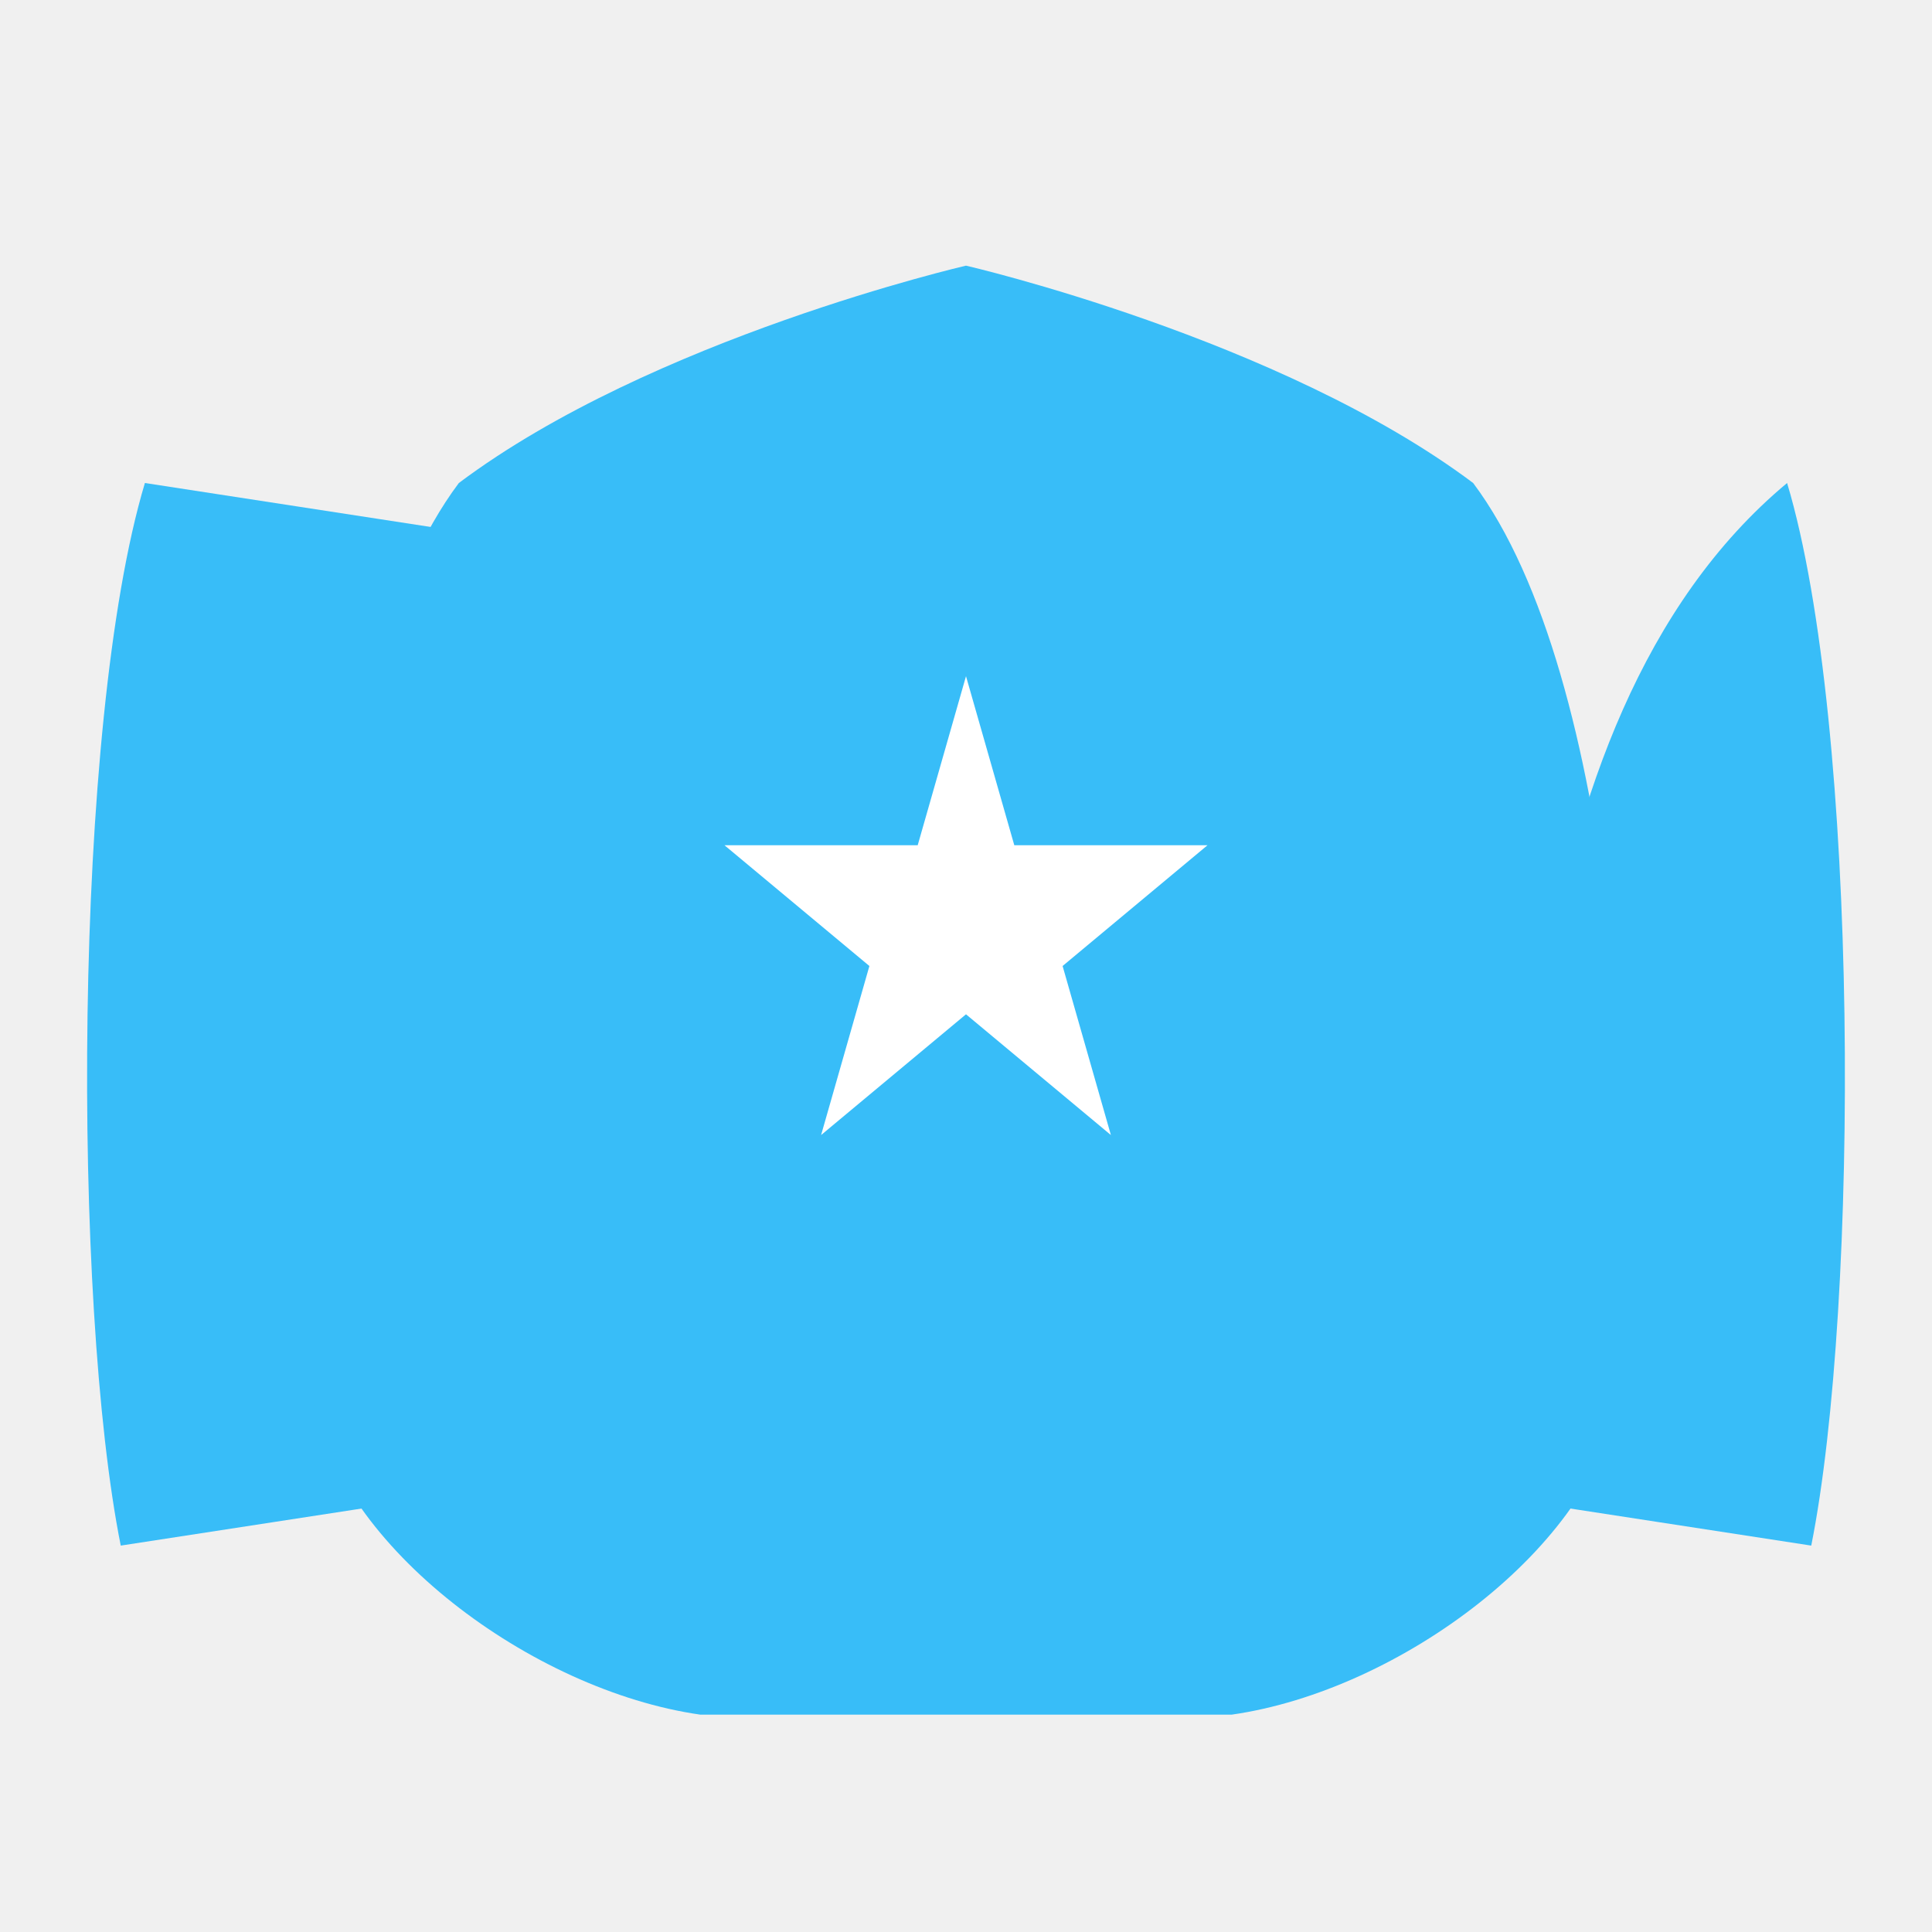
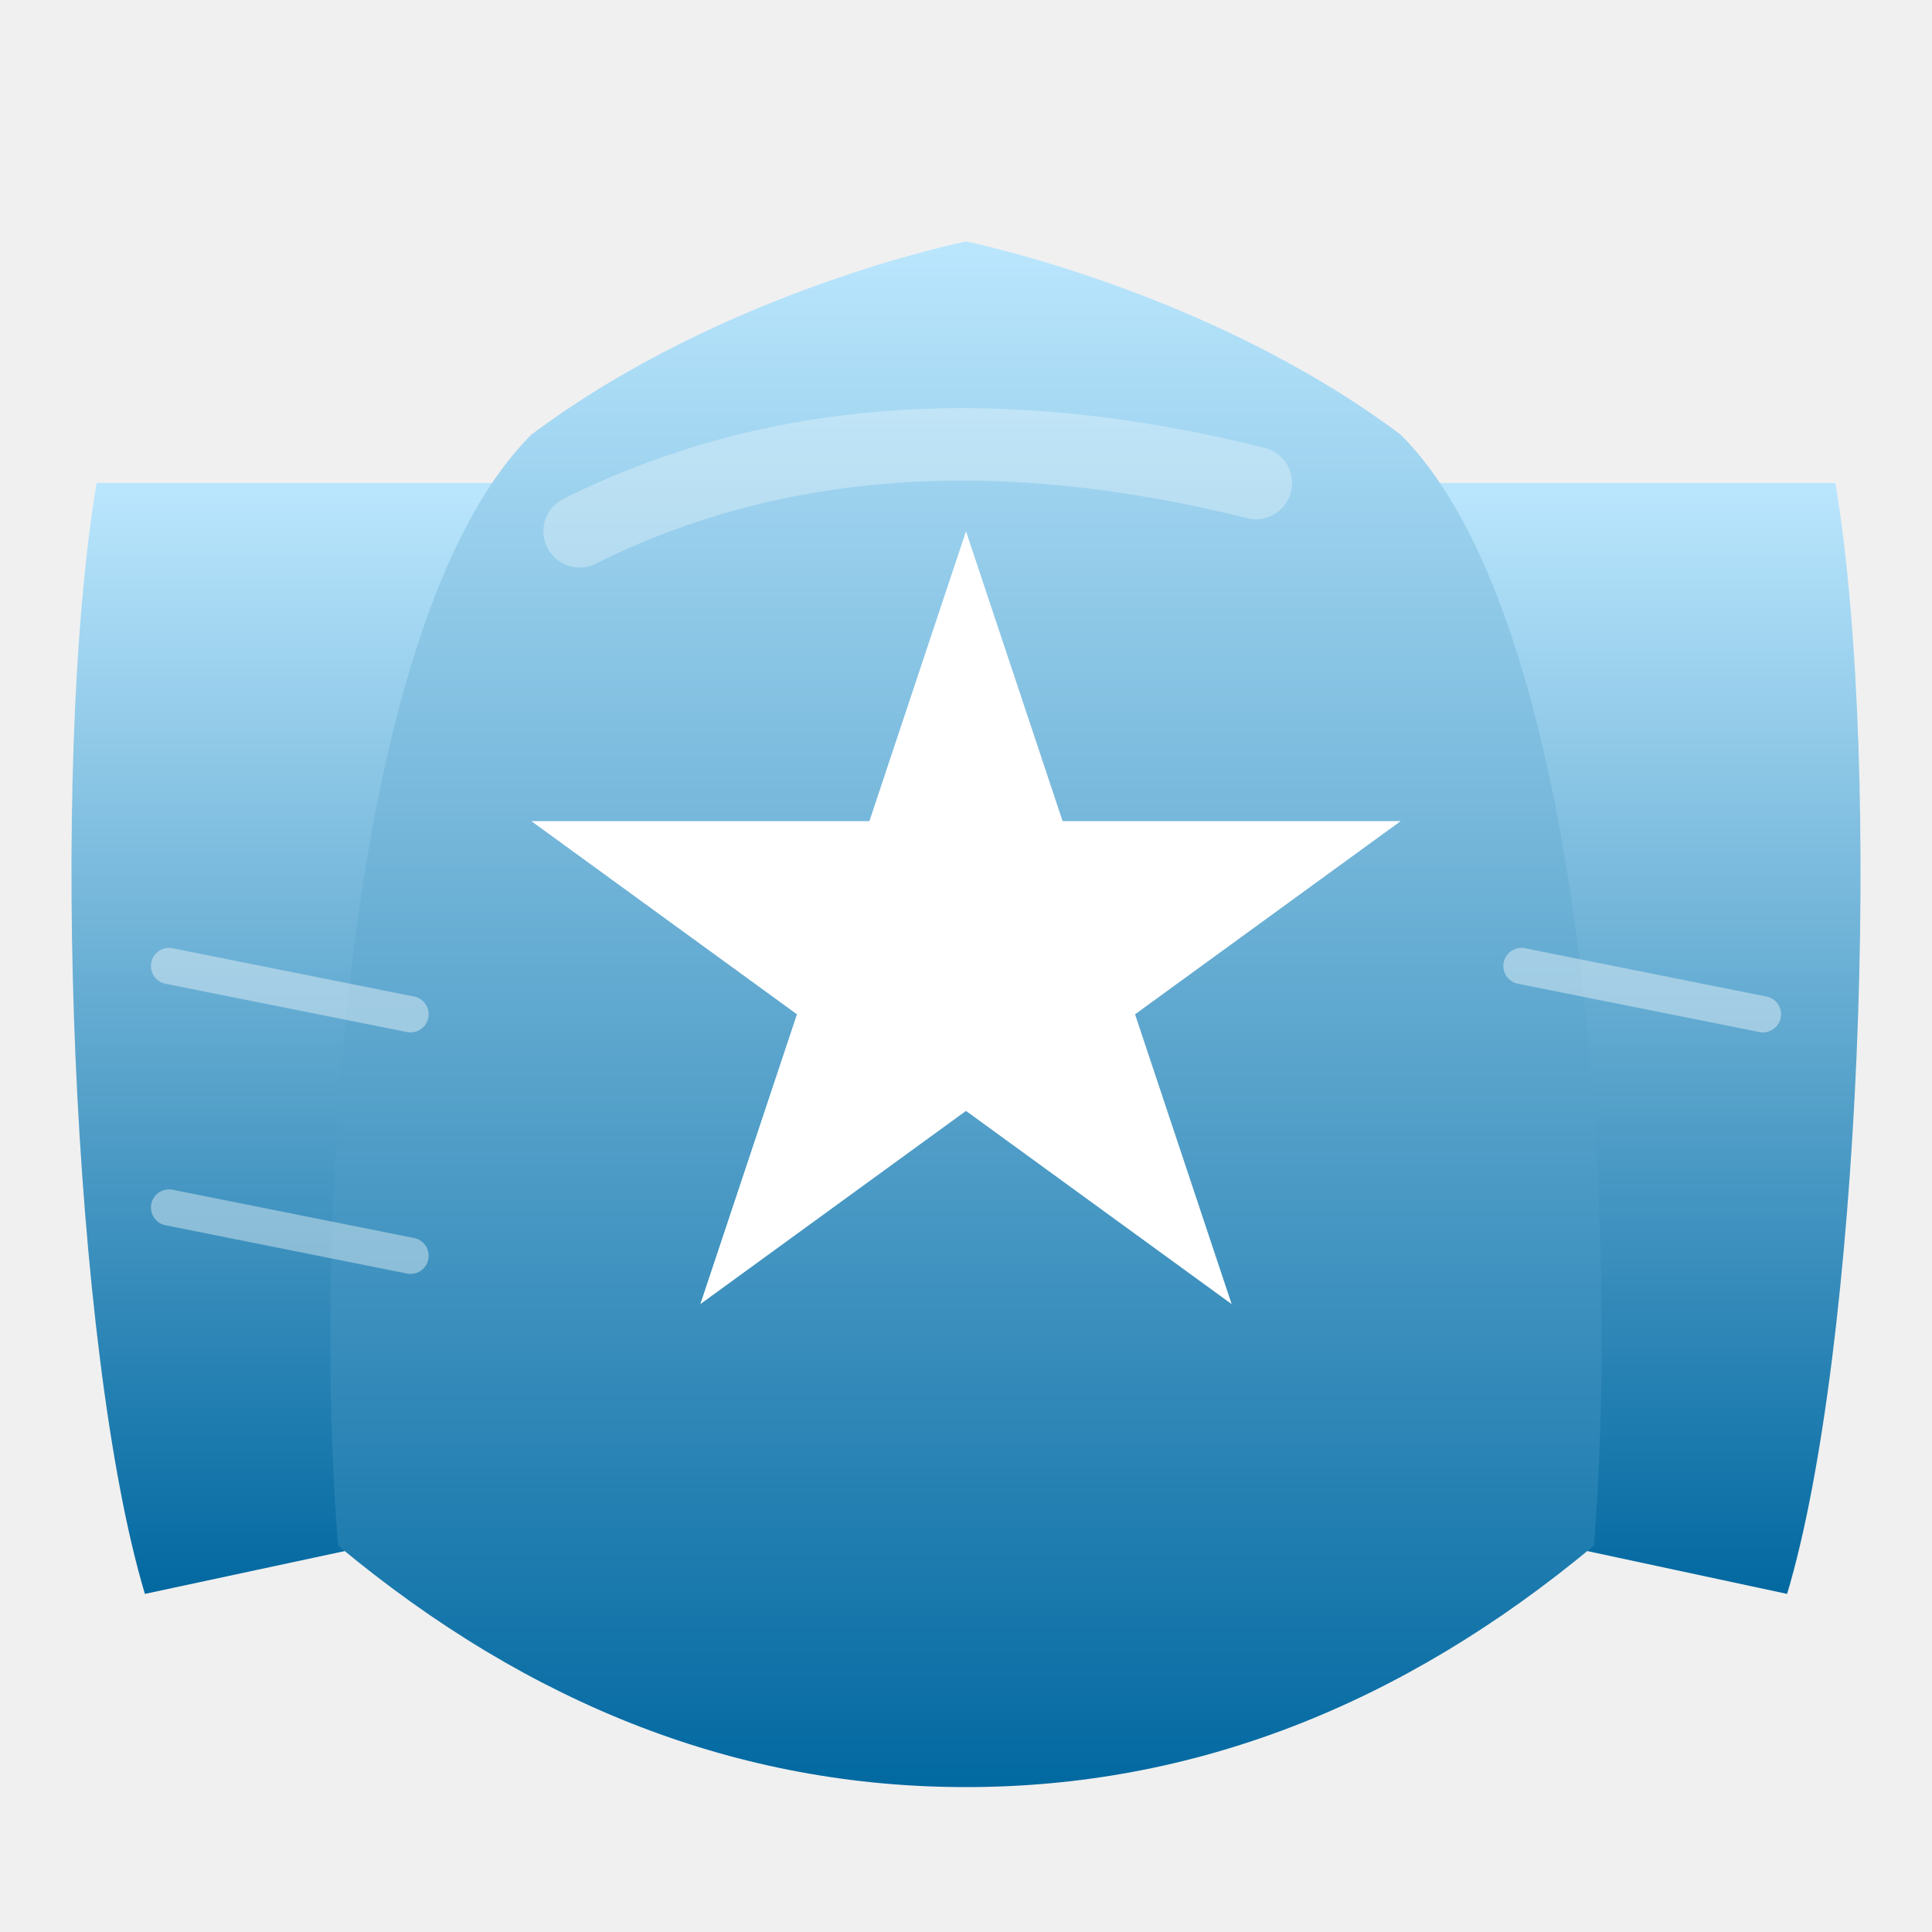
- <svg xmlns="http://www.w3.org/2000/svg" viewBox="0 0 80 80">
-   <path d="M6,20 C3,30 3,54 5,64 L18,62 C17,52 17,30 19,22 Z" fill="#38BDF8" />
-   <path d="M74,20 C62,30 63,52 62,62 L75,64 C77,54 77,30 74,20 Z" fill="#38BDF8" />
-   <path d="M19,20 C13,28 12,48 13,58 C14,64 22,70 29,71            L51,71 C58,70 66,64 67,58 C68,48 67,28 61,20            C53,14 40,11 40,11 C40,11 27,14 19,20 Z" fill="#38BDF8" />
-   <polygon points="40,28 42,35 50,35 44,40 46,47 40,42 34,47 36,40 30,35 38,35" fill="white" />
+ <svg xmlns="http://www.w3.org/2000/svg" viewBox="0 0 80 80" width="80" height="80">
+   <defs>
+     <linearGradient id="g" x1="0" y1="0" x2="0" y2="1">
+       <stop offset="0%" stop-color="#BAE6FD" />
+       <stop offset="100%" stop-color="#0369A1" />
+     </linearGradient>
+   </defs>
+   <path d="M4,20 C2,32 3,56 6,66 L20,63 C19,53 19,30 22,20 Z" fill="url(#g)" />
+   <path d="M76,20 C78,32 77,56 74,66 L60,63 C61,53 61,30 58,20 Z" fill="url(#g)" />
+   <path d="M22,18 C14,26 13,52 14,64 Q26,74 40,74 Q54,74 66,64 C67,52 66,26 58,18 C50,12 40,10 40,10 C40,10 30,12 22,18 Z" fill="url(#g)" />
+   <line x1="7" y1="40" x2="17" y2="42" stroke="rgba(255,255,255,0.4)" stroke-width="1.5" stroke-linecap="round" />
+   <line x1="7" y1="50" x2="17" y2="52" stroke="rgba(255,255,255,0.4)" stroke-width="1.5" stroke-linecap="round" />
+   <line x1="63" y1="40" x2="73" y2="42" stroke="rgba(255,255,255,0.4)" stroke-width="1.5" stroke-linecap="round" />
+   <path d="M24,22 Q36,16 52,20" stroke="rgba(255,255,255,0.3)" stroke-width="3" fill="none" stroke-linecap="round" />
+   <polygon points="40,22 44,34 58,34 47,42 51,54 40,46 29,54 33,42 22,34 36,34" fill="white" />
</svg>
